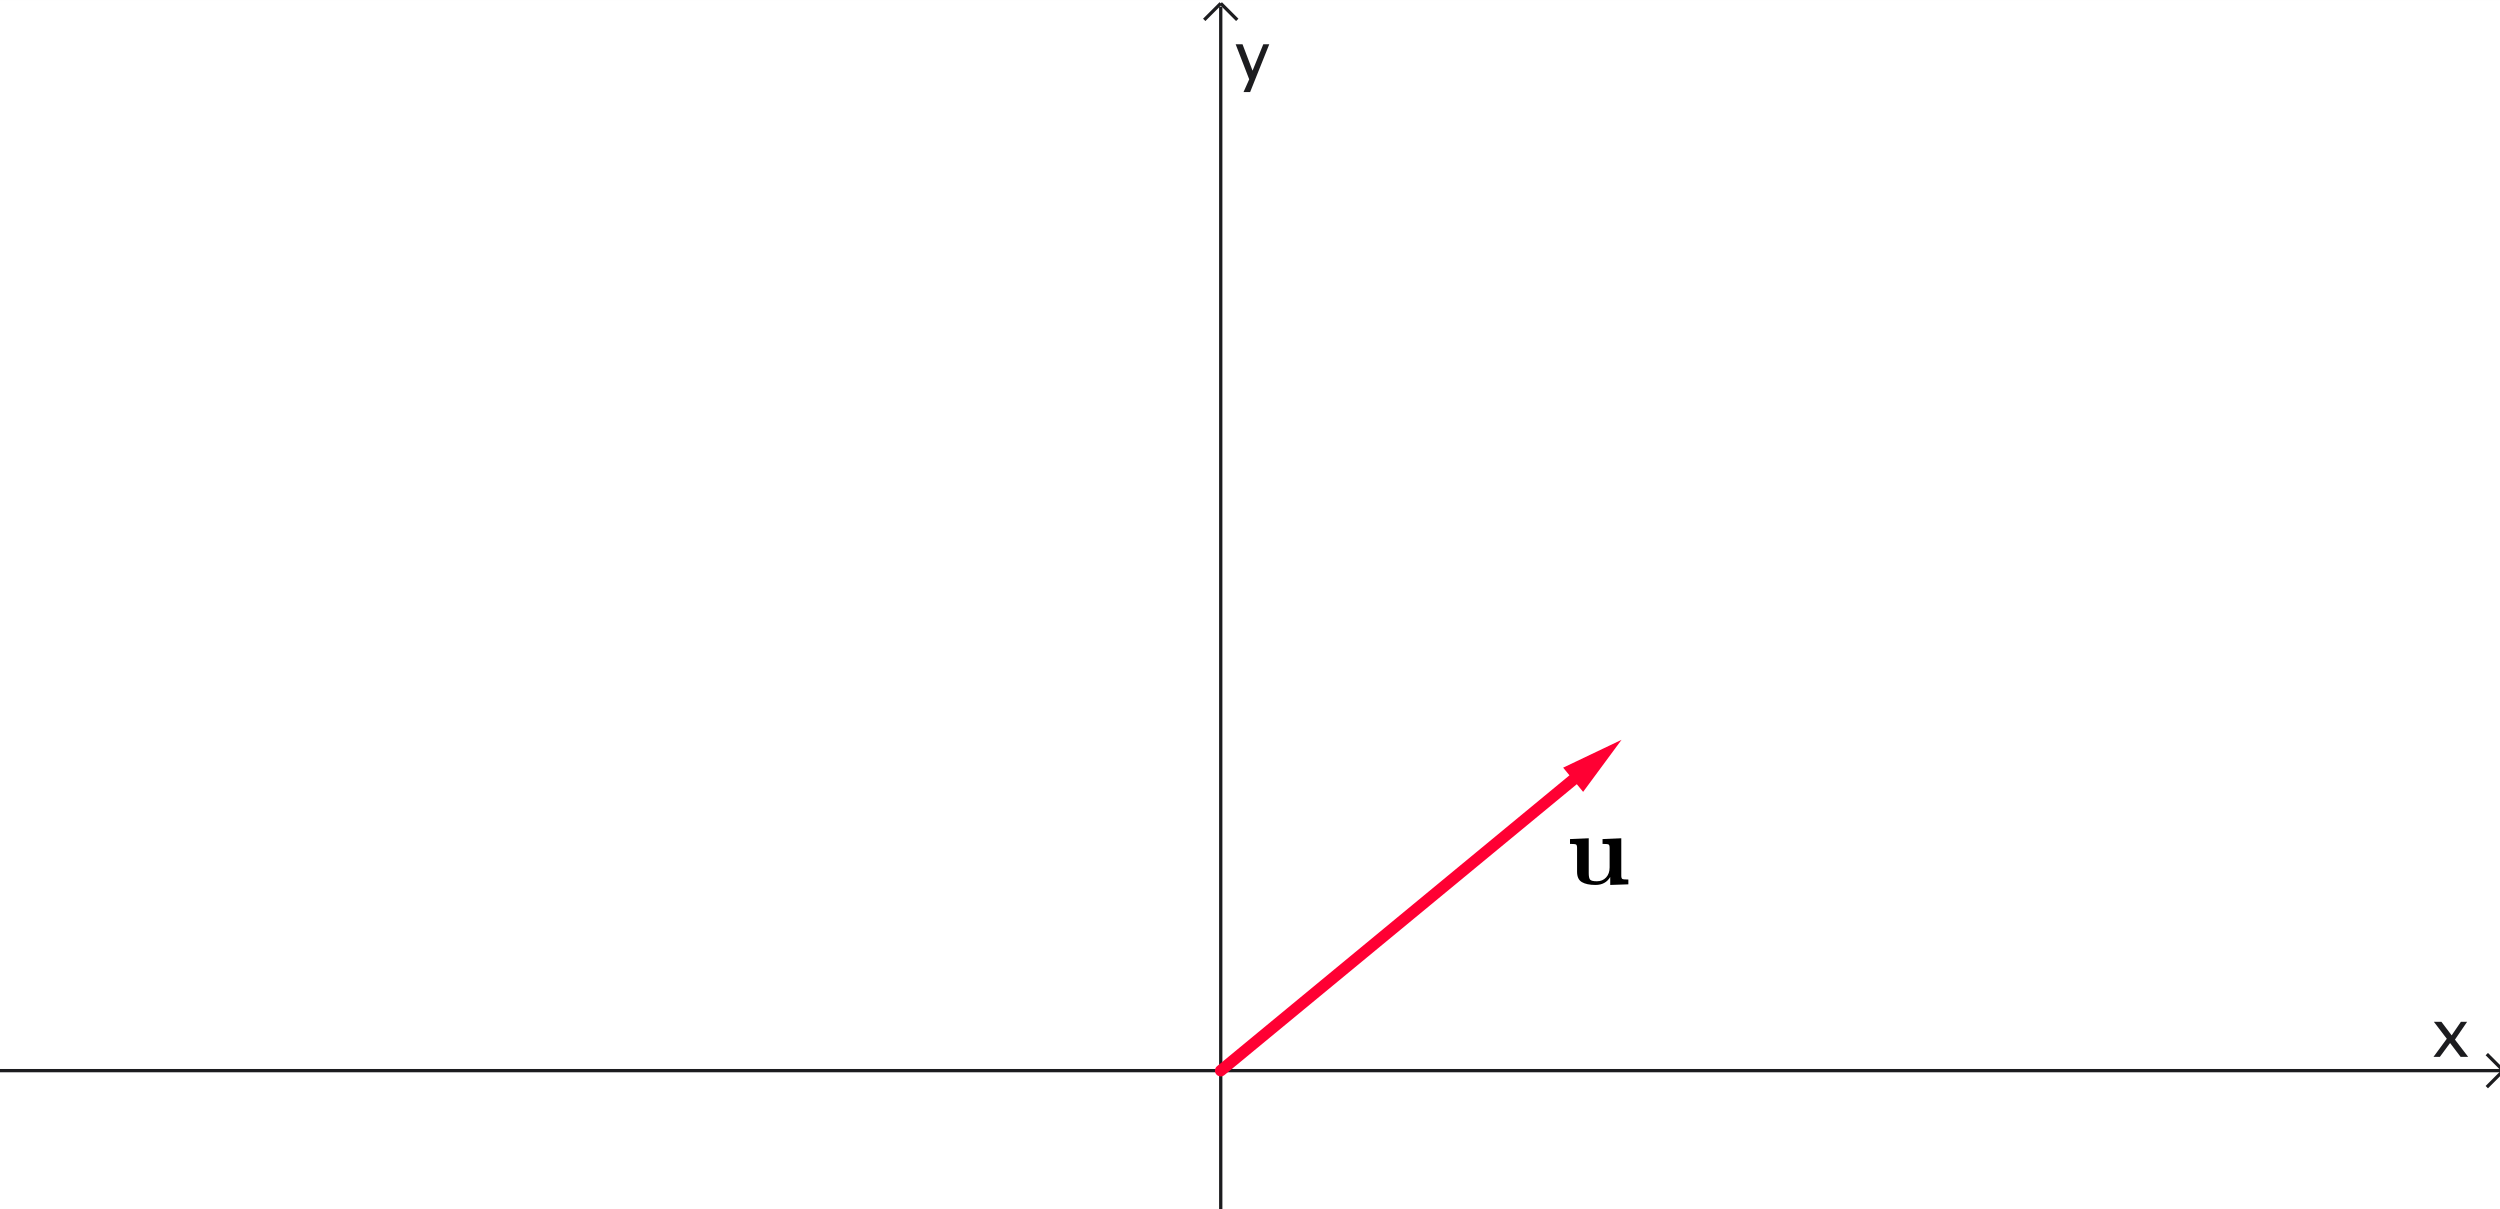
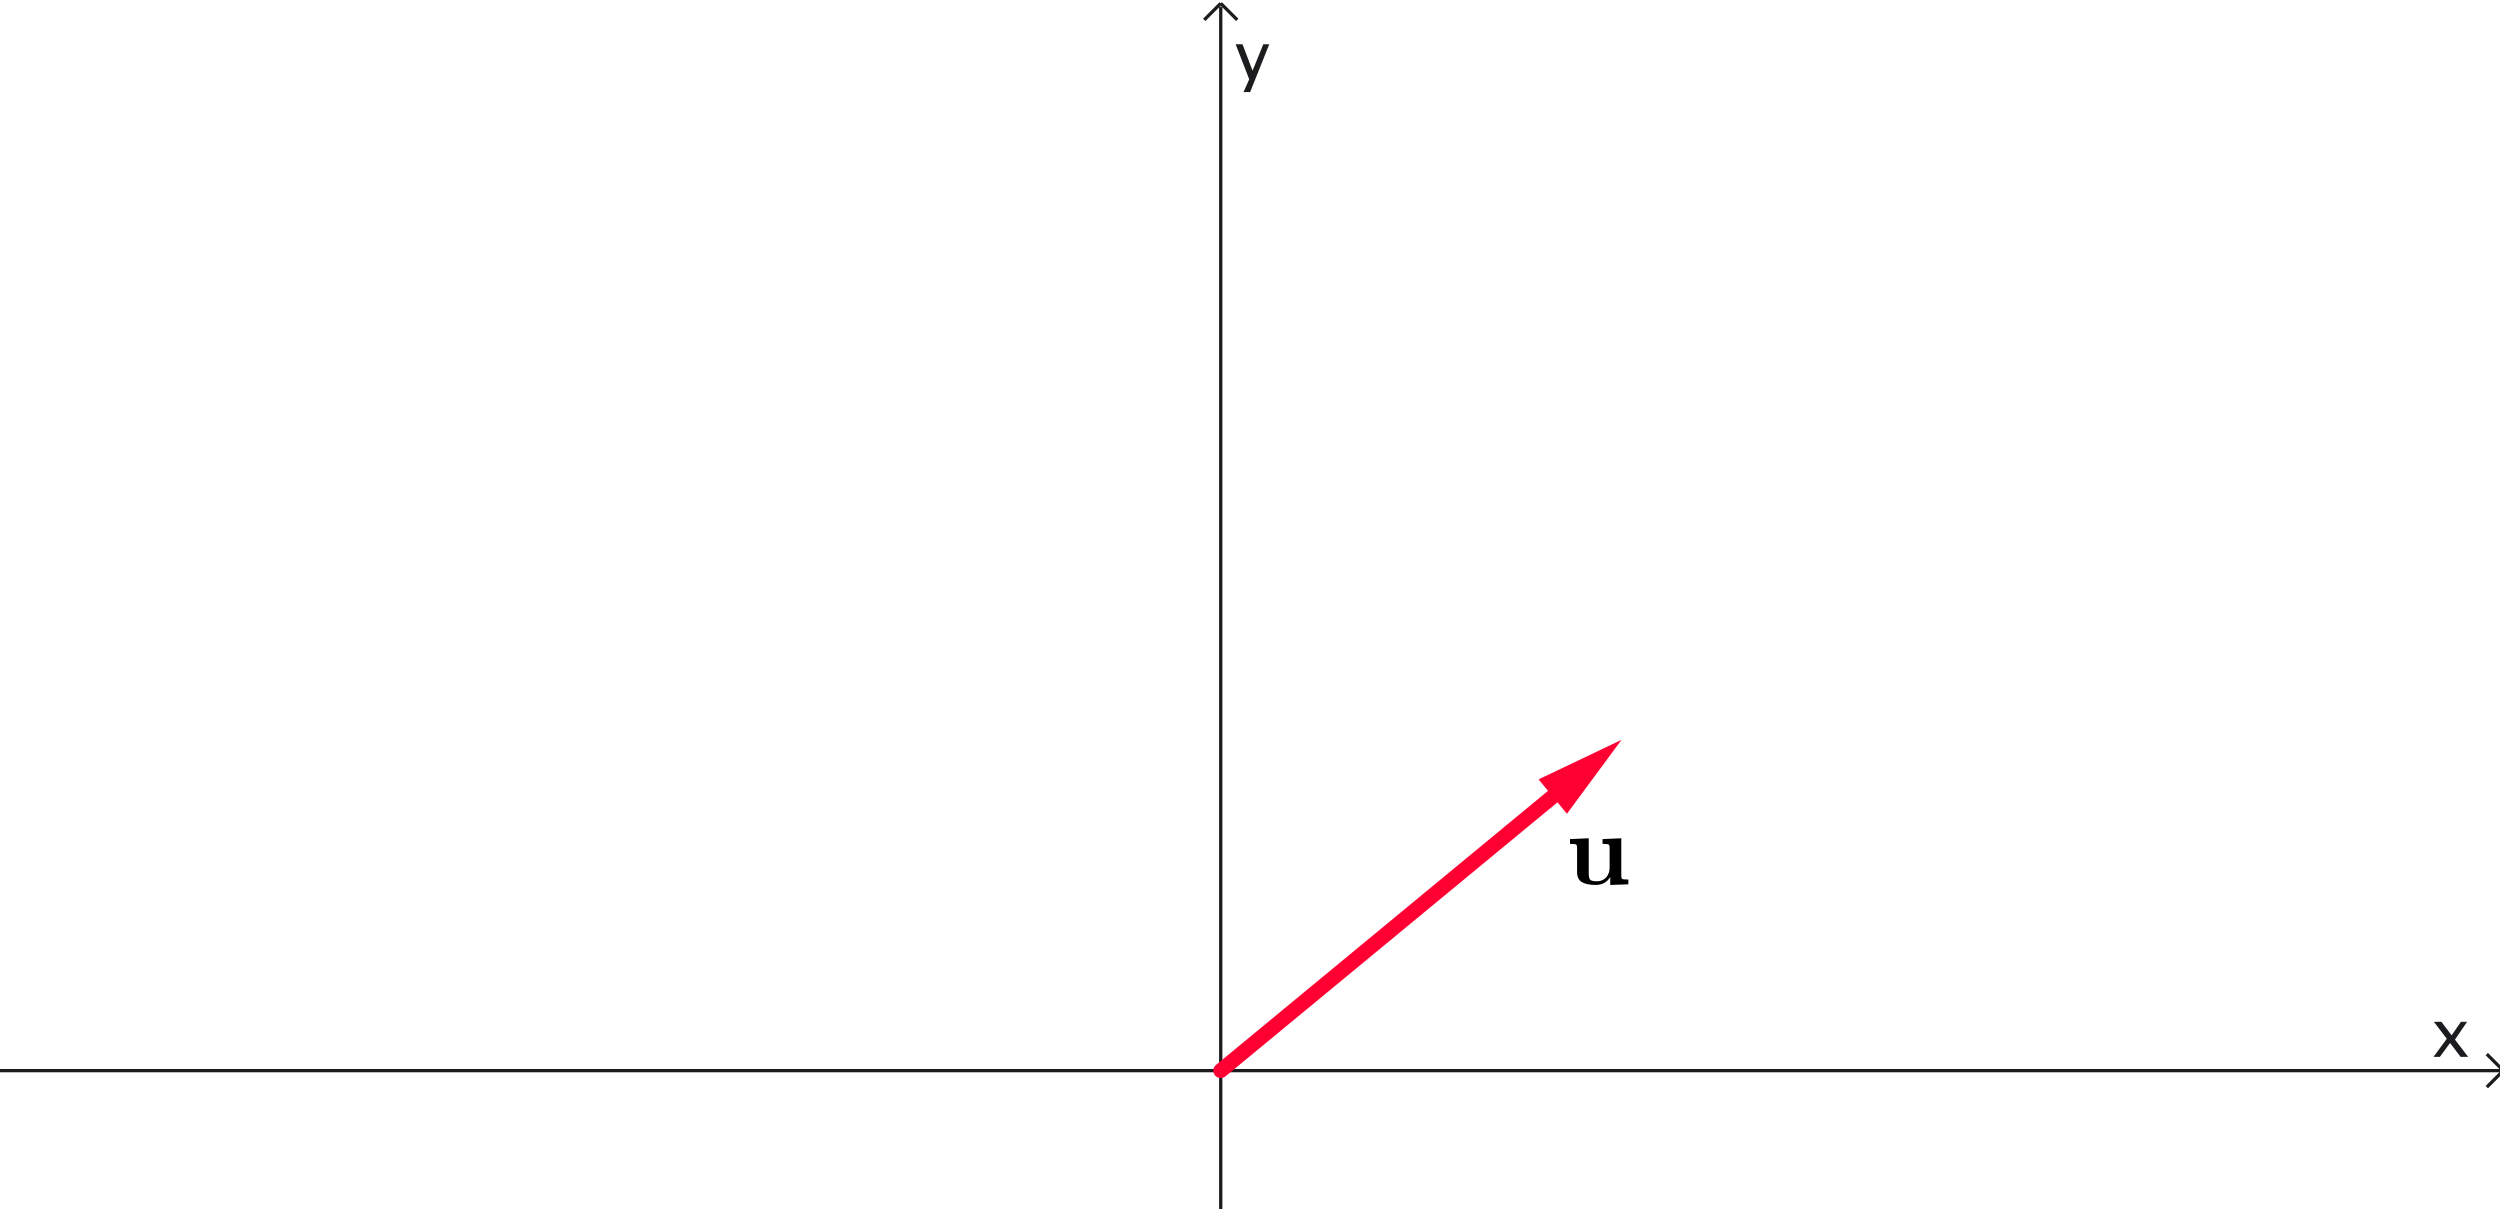
<svg xmlns="http://www.w3.org/2000/svg" version="1.1" baseProfile="full" width="23.14cm" height="11.189cm" viewBox="0 0 757 366">
  <g stroke-dashoffset="0" stroke-linejoin="miter" stroke-dasharray="none" stroke-width="1" stroke-linecap="square" stroke-miterlimit="10.000">
-     <clipPath id="clip7b0122d7-0944-4369-bd86-a9888974f624">
+     <clipPath id="clip30e37bc3-d888-47b9-81e9-27e5188c3fb1">
      <path d="M 0 0 L 0 367.00 L 759.00 367.00 L 759.00 0 z" />
    </clipPath>
    <g clip-path="url(#clip1)">
      <g fill="#ffffff" fill-rule="nonzero" fill-opacity="1" stroke="none">
        <path d="M 0 0 L 759.00 0 L 759.00 367.00 L 0 367.00 L 0 0 z" />
      </g>
    </g>
-     <clipPath id="clip62c62998-49fc-488c-bd07-f9e005ae43bd">
+     <clipPath id="clip49cb0583-b9cd-453a-b541-cb99f1e21eb2">
      <path d="M 0 0 L 0 367.00 L 759.00 367.00 L 759.00 0 z" />
    </clipPath>
    <g clip-path="url(#clip2)">
      <g stroke-opacity="1" fill="none" stroke="#1c1c1f" stroke-linecap="butt">
        <path d="M 369.64 2 L 369.64 367.00" />
      </g>
    </g>
-     <clipPath id="clip11cc66fb-85ef-4065-8a08-3ae1f52d84d0">
+     <clipPath id="clip4f9835d0-887c-453e-bc6b-7e5e6a197c86">
      <path d="M 0 0 L 0 367.00 L 759.00 367.00 L 759.00 0 z" />
    </clipPath>
    <g clip-path="url(#clip3)">
      <g stroke-opacity="1" fill="none" stroke="#1c1c1f" stroke-linecap="butt">
        <path d="M 369.64 1 L 364.64 6" />
      </g>
    </g>
-     <clipPath id="clipd610fdfb-e635-4f8b-8a22-b0b26a332ccb">
+     <clipPath id="clipe995ebb2-ed04-416c-8699-29d925b87f78">
      <path d="M 0 0 L 0 367.00 L 759.00 367.00 L 759.00 0 z" />
    </clipPath>
    <g clip-path="url(#clip4)">
      <g stroke-opacity="1" fill="none" stroke="#1c1c1f" stroke-linecap="butt">
        <path d="M 369.64 1 L 374.64 6" />
      </g>
    </g>
-     <clipPath id="clipd7fa6394-1913-4f56-9d96-87413ed89933">
+     <clipPath id="clipe995ee74-4980-44c8-950c-cefb574c95a0">
      <path d="M 0 0 L 0 367.00 L 759.00 367.00 L 759.00 0 z" />
    </clipPath>
    <g clip-path="url(#clip5)">
      <g fill="#1c1c1f" fill-rule="nonzero" fill-opacity="1" stroke="none">
        <path d="M 736.86 320.00 L 740.89 314.52 L 736.98 309.39 L 739.26 309.39 L 742.36 313.48 L 745.16 309.39 L 747.04 309.39 L 743.36 314.78 L 747.36 320.00 L 745.07 320.00 L 741.88 315.80 L 738.79 320.00 z" />
      </g>
    </g>
-     <clipPath id="clip6b77348f-4fc7-46c9-a1be-58af835ddb68">
+     <clipPath id="clipd1ec2f0a-b5d9-41f2-8b73-8fb1d2bd433d">
      <path d="M 0 0 L 0 367.00 L 759.00 367.00 L 759.00 0 z" />
    </clipPath>
    <g clip-path="url(#clip6)">
      <g stroke-opacity="1" fill="none" stroke="#1c1c1f" stroke-linecap="butt">
        <path d="M 0 324.17 L 757.00 324.17" />
      </g>
    </g>
-     <clipPath id="clip61a01fb4-4301-4065-b828-80f2594f1de4">
+     <clipPath id="clip6e07a95d-dfba-480c-be4f-d3fa4e80a77d">
      <path d="M 0 0 L 0 367.00 L 759.00 367.00 L 759.00 0 z" />
    </clipPath>
    <g clip-path="url(#clip7)">
      <g stroke-opacity="1" fill="none" stroke="#1c1c1f" stroke-linecap="butt">
        <path d="M 758.00 324.17 L 753.00 319.17" />
      </g>
    </g>
-     <clipPath id="clip3b6a11fa-44e5-4476-a683-0e4fc9443e87">
+     <clipPath id="clip6a44107b-225c-415f-a375-5980052cacca">
      <path d="M 0 0 L 0 367.00 L 759.00 367.00 L 759.00 0 z" />
    </clipPath>
    <g clip-path="url(#clip8)">
      <g stroke-opacity="1" fill="none" stroke="#1c1c1f" stroke-linecap="butt">
        <path d="M 758.00 324.17 L 753.00 329.17" />
      </g>
    </g>
-     <clipPath id="clip1a97932f-337c-4286-a26e-29bc438015c9">
+     <clipPath id="clip4612df5e-34e4-414b-9354-2ae6acf35454">
      <path d="M 0 0 L 0 367.00 L 759.00 367.00 L 759.00 0 z" />
    </clipPath>
    <g clip-path="url(#clip9)">
      <g fill="#1c1c1f" fill-rule="nonzero" fill-opacity="1" stroke="none">
        <path d="M 376.54 27.857 L 378.26 24.000 L 374.16 13.395 L 376.24 13.395 L 379.27 21.383 L 382.52 13.395 L 384.33 13.395 L 378.54 27.857 z" />
      </g>
    </g>
    <g id="misc">
</g>
    <g id="layer0">
      <g transform="matrix(0.31, 0, 0, 0.31, 474.00, 267.76)">
-         <clipPath id="clipab841ea4-86d3-47dc-b60a-a5d09ab80b5e">
+         <clipPath id="clipf32e9583-aec4-41c7-9eb6-f9fccf7f217d">
          <path d="M -1529.0 -863.75 L -1529.0 320.12 L 919.35 320.12 L 919.35 -863.75 z" />
        </clipPath>
        <g clip-path="url(#clip10)">
          <g fill="#000000" fill-rule="nonzero" fill-opacity="1" stroke="none">
            <path d="M 43.797 -7.203 Q 39.203 0.594 29.406 0.594 Q 20.906 0.594 16.156 -2.156 Q 11.406 -4.906 11.406 -12.297 L 11.406 -35.594 Q 11.406 -38.406 10.344 -38.953 Q 9.297 -39.500 4.5 -39.500 L 4.5 -44.203 L 22.797 -45.000 L 22.797 -10.906 Q 22.797 -6.297 24.094 -4.641 Q 25.406 -3 30.797 -3 Q 36.297 -3 39.750 -6.703 Q 43.203 -10.406 43.203 -16.500 L 43.203 -35.594 Q 43.203 -38.406 42.141 -38.953 Q 41.094 -39.500 36.297 -39.500 L 36.297 -44.203 L 54.594 -45.000 L 54.594 -8.594 Q 54.594 -5.797 55.641 -5.25 Q 56.703 -4.703 61.500 -4.703 L 61.500 0 L 43.797 0.594 L 43.797 -7.203 z" />
          </g>
        </g>
      </g>
    </g>
    <g id="layer1">
-       <clipPath id="clipa74e1c5c-46e1-4d4d-8a00-82b123ce3d64">
+       <clipPath id="clip97871622-957e-414a-a2f8-5d695f8f81d8">
        <path d="M 0 0 L 0 367.00 L 759.00 367.00 L 759.00 0 z" />
      </clipPath>
      <g clip-path="url(#clip11)">
        <g fill="#ff0033" fill-rule="nonzero" fill-opacity="1" stroke="none">
-           <path d="M 491.00 224.00 L 473.32 232.43 L 475.23 234.75 L 368.53 322.82 C 367.78 323.44 367.67 324.54 368.29 325.29 C 368.64 325.71 369.14 325.92 369.64 325.92 C 370.03 325.92 370.43 325.79 370.75 325.52 L 477.46 237.44 L 477.46 237.44 L 479.37 239.76 L 491.00 224.00 z" />
+           <path d="M 491.00 224.00 L 465.88 235.98 L 468.74 239.45 L 368.21 322.44 C 367.25 323.23 367.11 324.65 367.90 325.60 C 368.35 326.14 368.99 326.42 369.64 326.42 C 370.15 326.42 370.65 326.25 371.07 325.91 L 471.61 242.92 L 471.61 242.92 L 474.47 246.39 L 491.00 224.00 z" />
        </g>
      </g>
    </g>
  </g>
</svg>
